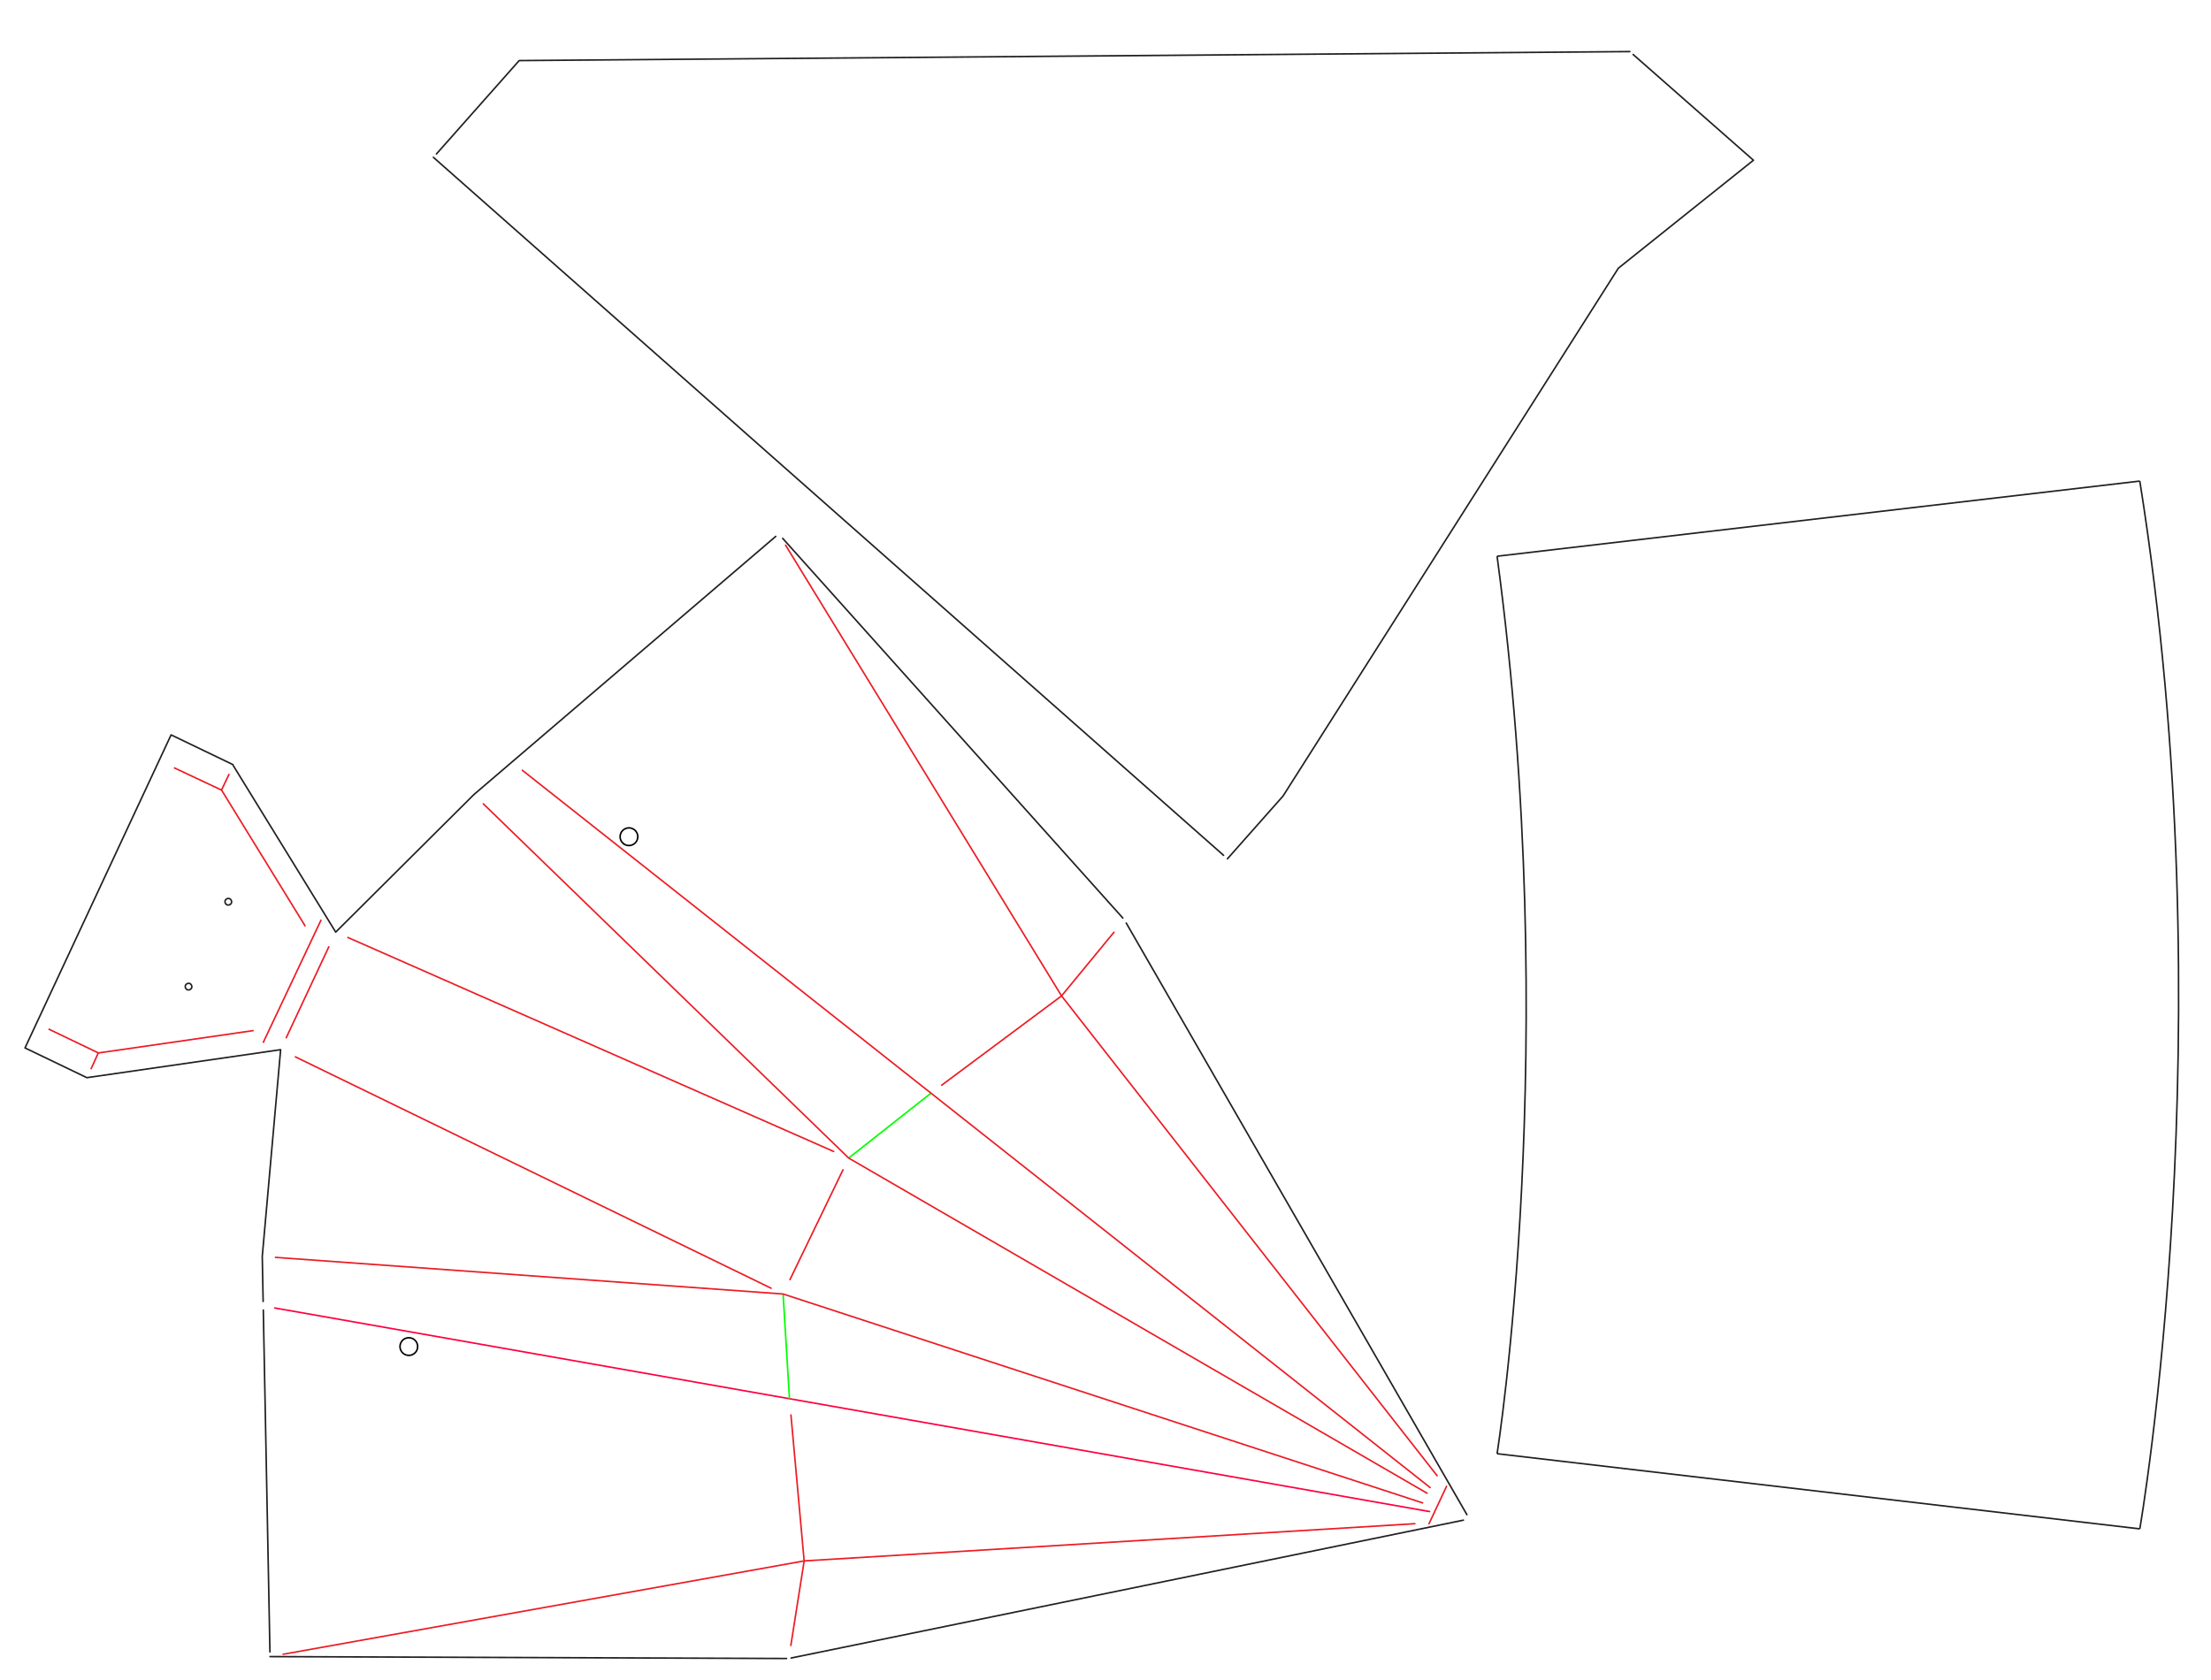
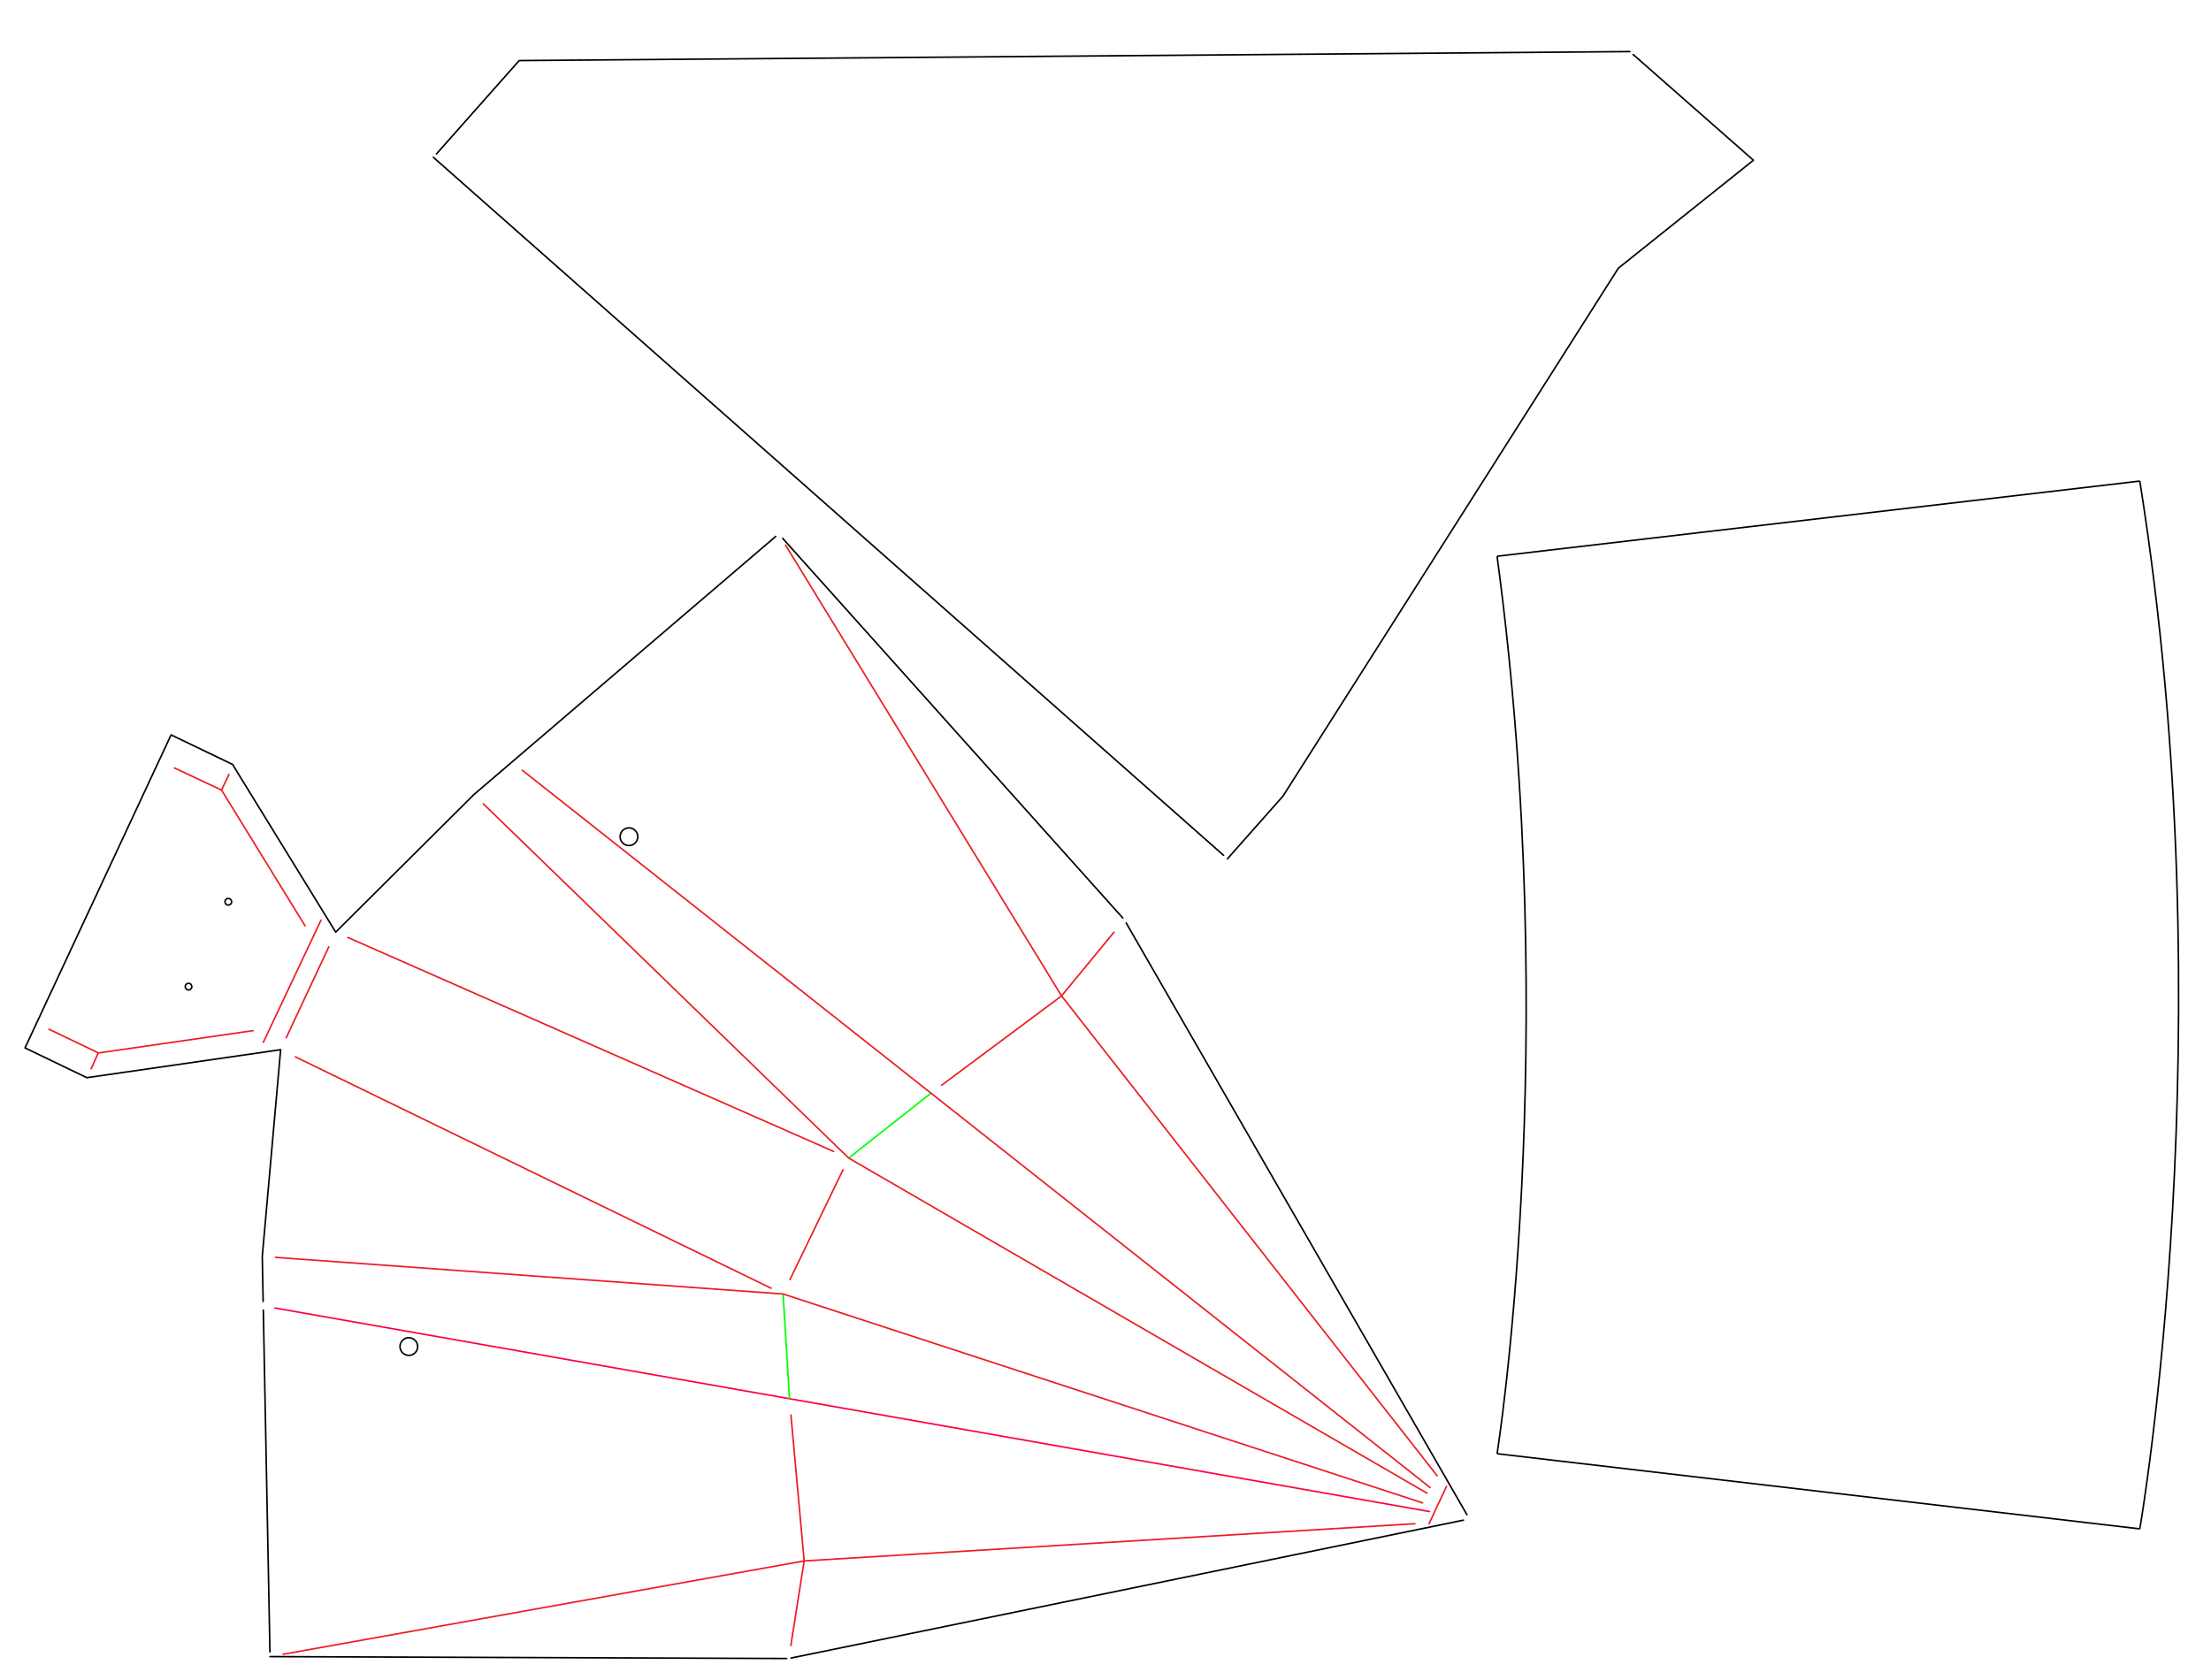
<svg xmlns="http://www.w3.org/2000/svg" width="500mm" height="380mm" viewBox="0 0 500 380" version="1.1" id="svg8589">
  <defs id="defs8583" />
  <g id="layer1" transform="translate(0,83)">
    <g id="g3087" transform="matrix(0.3527778,0,0,-0.3527778,385.1092,168.5724)" />
    <g id="g3091" transform="matrix(0.3527778,0,0,-0.3527778,384.277,171.6582)" />
    <g id="g3479" transform="matrix(0.3527778,0,0,-0.3527778,66.25117,130.9288)" />
    <g id="g3483" transform="matrix(0.3527778,0,0,-0.3527778,86.48797,55.4592)" />
    <g id="g10033" transform="rotate(10,-127.5365,-120.5145)">
      <path d="M 117.15,174.852 H 382.321" style="fill:none;stroke:#ff003f;stroke-width:0.353;stroke-linecap:round;stroke-linejoin:round;stroke-miterlimit:4;stroke-dasharray:none;stroke-dashoffset:0;stroke-opacity:1" id="path2865" />
      <path d="m 239.069,118.922 15.8,-17.712" style="fill:none;stroke:#00ff00;stroke-width:0.353;stroke-linecap:butt;stroke-linejoin:miter;stroke-miterlimit:10;stroke-dasharray:none;stroke-dashoffset:0;stroke-opacity:1" id="path2977" />
      <path d="m 236.3,178.412 8.677,31.994 0.356,19.352" style="fill:none;stroke:#ec1c24;stroke-width:0.353;stroke-linecap:round;stroke-linejoin:round;stroke-miterlimit:4;stroke-dasharray:none;stroke-dashoffset:0;stroke-opacity:1" id="path2985" />
      <path d="m 229.801,151.776 5.535,23.08" style="fill:none;stroke:#00ff00;stroke-width:0.353;stroke-linecap:butt;stroke-linejoin:miter;stroke-miterlimit:10;stroke-dasharray:none;stroke-dashoffset:0;stroke-opacity:1" id="path2993" />
      <path d="M 382.59,166.574 280.11,74.441 200.946,-15.122" style="fill:none;stroke:#ec1c24;stroke-width:0.353;stroke-linecap:round;stroke-linejoin:round;stroke-miterlimit:4;stroke-dasharray:none;stroke-dashoffset:0;stroke-opacity:1" id="path3001" />
      <path d="m 379.523,178.134 -134.546,32.272 -7.1e-4,7e-4 -112.378,41.254" style="fill:none;stroke:#ec1c24;stroke-width:0.353;stroke-linecap:round;stroke-linejoin:round;stroke-miterlimit:4;stroke-dasharray:none;stroke-dashoffset:0;stroke-opacity:1" id="path3013" />
      <path d="M 380.431,173.194 229.801,151.776 115.313,163.553" style="fill:none;stroke:#ec1c24;stroke-width:0.353;stroke-linecap:round;stroke-linejoin:round;stroke-miterlimit:4;stroke-dasharray:none;stroke-dashoffset:0;stroke-opacity:1" id="path3025" />
      <path d="M 381.049,170.867 239.069,118.922 143.788,54.36" style="fill:none;stroke:#ec1c24;stroke-width:0.353;stroke-linecap:round;stroke-linejoin:round;stroke-miterlimit:4;stroke-dasharray:none;stroke-dashoffset:0;stroke-opacity:1" id="path3037" />
      <path d="M 235.462,118.038 118.87,89.448" style="fill:none;stroke:#ec1c24;stroke-width:0.353;stroke-linecap:round;stroke-linejoin:round;stroke-miterlimit:4;stroke-dasharray:none;stroke-dashoffset:0;stroke-opacity:1" id="path3049" />
      <path d="m 114.997,92.276 -5.914,21.93" style="fill:none;stroke:#ec1c24;stroke-width:0.353;stroke-linecap:round;stroke-linejoin:round;stroke-miterlimit:4;stroke-dasharray:none;stroke-dashoffset:0;stroke-opacity:1" id="path3057" />
      <path d="m 111.873,118.104 115.024,32.853" style="fill:none;stroke:#ec1c24;stroke-width:0.353;stroke-linecap:round;stroke-linejoin:round;stroke-miterlimit:4;stroke-dasharray:none;stroke-dashoffset:0;stroke-opacity:1" id="path3065" />
      <path d="m 230.768,148.296 7.497,-26.528" style="fill:none;stroke:#ec1c24;stroke-width:0.353;stroke-linecap:round;stroke-linejoin:round;stroke-miterlimit:4;stroke-dasharray:none;stroke-dashoffset:0;stroke-opacity:1" id="path3073" />
      <path d="m 289.277,58.202 -9.167,16.239 -23.192,24.595" style="fill:none;stroke:#ec1c24;stroke-width:0.353;stroke-linecap:round;stroke-linejoin:round;stroke-miterlimit:4;stroke-dasharray:none;stroke-dashoffset:0;stroke-opacity:1" id="path3081" />
      <g transform="matrix(0.3527778,0,0,-0.3527778,383.2776,175.3635)" id="g3095">
        <path d="M 0.333,1.235 -1.692,-6.276 M 3.5,12.975 0.333,1.235 m 4.859,18.015 -1.692,-6.276" style="fill:none;stroke:#ec1c24;stroke-width:1;stroke-linecap:round;stroke-linejoin:round;stroke-miterlimit:4;stroke-dasharray:none;stroke-opacity:1" id="path3097" />
      </g>
      <path d="M 381.501,169.486 151.152,45.349" style="fill:none;stroke:#ec1c24;stroke-width:0.353;stroke-linecap:round;stroke-linejoin:round;stroke-miterlimit:4;stroke-dasharray:none;stroke-dashoffset:0;stroke-opacity:1" id="path3377" />
-       <g transform="matrix(0.3527778,0,0,-0.3527778,91.56327,86.38374)" id="g3383">
-         <path id="path3385" style="fill:none;stroke:#231f20;stroke-width:1;stroke-linecap:round;stroke-linejoin:round;stroke-miterlimit:10;stroke-dasharray:none;stroke-opacity:1" d="M 0,0 C 0.305,1.132 -0.366,2.299 -1.499,2.604 -2.633,2.912 -3.8,2.238 -4.105,1.107 -4.41,-0.027 -3.739,-1.193 -2.606,-1.5 -1.473,-1.805 -0.306,-1.135 0,0 Z" />
+       <g transform="matrix(0.3527778,0,0,-0.3527778,91.56327,86.38374)" id="g3383" style="stroke:#000000;stroke-opacity:1">
+         <path id="path3385" style="fill:none;stroke:#000000;stroke-width:1;stroke-linecap:round;stroke-linejoin:round;stroke-miterlimit:10;stroke-dasharray:none;stroke-opacity:1" d="M 0,0 C 0.305,1.132 -0.366,2.299 -1.499,2.604 -2.633,2.912 -3.8,2.238 -4.105,1.107 -4.41,-0.027 -3.739,-1.193 -2.606,-1.5 -1.473,-1.805 -0.306,-1.135 0,0 Z" />
      </g>
-       <g transform="matrix(0.3527778,0,0,-0.3527778,86.04317,106.8514)" id="g3387">
-         <path id="path3389" style="fill:none;stroke:#231f20;stroke-width:1;stroke-linecap:round;stroke-linejoin:round;stroke-miterlimit:10;stroke-dasharray:none;stroke-opacity:1" d="M 0,0 C 0.306,1.132 -0.366,2.3 -1.499,2.604 -2.632,2.911 -3.8,2.239 -4.105,1.107 -4.41,-0.027 -3.738,-1.196 -2.605,-1.5 -1.473,-1.806 -0.306,-1.135 0,0 Z" />
+       <g transform="matrix(0.3527778,0,0,-0.3527778,86.04317,106.8514)" id="g3387" style="stroke:#000000;stroke-opacity:1">
+         <path id="path3389" style="fill:none;stroke:#000000;stroke-width:1;stroke-linecap:round;stroke-linejoin:round;stroke-miterlimit:10;stroke-dasharray:none;stroke-opacity:1" d="M 0,0 C 0.306,1.132 -0.366,2.3 -1.499,2.604 -2.632,2.911 -3.8,2.239 -4.105,1.107 -4.41,-0.027 -3.738,-1.196 -2.605,-1.5 -1.473,-1.806 -0.306,-1.135 0,0 Z" />
      </g>
      <g transform="matrix(0.3527778,0,0,-0.3527778,67.85857,124.8351)" id="g3447">
        <path id="path3449" style="fill:none;stroke:#ec1c24;stroke-width:1;stroke-linecap:butt;stroke-linejoin:miter;stroke-miterlimit:2.613;stroke-dasharray:none;stroke-opacity:1" d="M 0,0 -2.944,-11.495" />
      </g>
      <g transform="matrix(0.3527778,0,0,-0.3527778,85.51167,59.51184)" id="g3459">
        <path id="path3461" style="fill:none;stroke:#ec1c24;stroke-width:1;stroke-linecap:butt;stroke-linejoin:miter;stroke-miterlimit:2.613;stroke-dasharray:none;stroke-opacity:1" d="M 1.453,5.226 -1.742,-6.262" />
      </g>
      <path d="m 148.516,180.179 c -1.105,0 -2,-0.896 -2,-2 0,-1.105 0.895,-2 2,-2 1.105,0 2,0.896 2,2 0,1.105 -0.895,2 -2,2 z" style="fill:none;stroke:#000000;stroke-width:0.353;stroke-linecap:butt;stroke-linejoin:miter;stroke-miterlimit:10;stroke-dasharray:none;stroke-dashoffset:0;stroke-opacity:1" id="path3465" />
      <path d="m 176.429,57.648 c -0.929,-0.597 -1.198,-1.835 -0.6,-2.764 0.598,-0.929 1.835,-1.198 2.764,-0.601 0.929,0.598 1.198,1.835 0.6,2.764 -0.597,0.929 -1.835,1.198 -2.764,0.6 z" style="fill:none;stroke:#000000;stroke-width:0.353;stroke-linecap:butt;stroke-linejoin:miter;stroke-miterlimit:10;stroke-dasharray:none;stroke-dashoffset:0;stroke-opacity:1" id="path3473" />
-       <g transform="matrix(0.3527778,0,0,-0.3527778,71.54277,51.26167)" id="g3487">
-         <path d="M 0,0 -57.364,-213.93 M 42.364,-11.899 3.4739071e-4,-5.1049855e-4 M -15,-225.828 l -42.364,11.898 M 623.929,-12.496 904.864,-348.143 M 364.227,192.153 621.207,-9.703 M 42.57,-12.36 v 0.005 L 125.886,-106.218 197.769,-4.027 359.61,192.635 m -238.417,-540.136 -5.562,28.325 -11.419,132.59 L -15,-225.828 M 164.508,-568.054 122.26,-352.932 M 491.372,-514.69 l -326.287,-56.301 m 738.178,218.993 -409.059,-161.887" style="fill:none;stroke:#231f20;stroke-width:1;stroke-linecap:round;stroke-linejoin:round;stroke-miterlimit:10;stroke-dasharray:none;stroke-opacity:1" id="path3489" />
-       </g>
+       <path id="path3489" style="fill:none;stroke:#000000;stroke-width:0.353;stroke-linecap:round;stroke-linejoin:round;stroke-miterlimit:10;stroke-dasharray:none;stroke-opacity:1" d="M 71.543,51.262 51.306,126.731 M 86.488,55.459 71.543,51.262 M 66.251,130.929 51.306,126.731 M 291.651,55.67 390.759,174.079 M 200.034,-16.526 290.691,54.685 M 86.561,55.622 v -0.002 l 29.392,33.113 25.359,-36.051 57.094,-69.378 m -84.108,190.548 -1.962,-9.992 -4.028,-46.775 -42.055,13.844 m 63.326,120.73 -14.904,-75.89 m 130.215,57.065 -115.107,19.862 M 390.194,175.439 245.887,232.549" />
      <path d="m 73.471,58.464 11.482,3.116 24.014,27.054" style="fill:none;stroke:#ec1c24;stroke-width:0.353;stroke-linecap:butt;stroke-linejoin:miter;stroke-miterlimit:2.613;stroke-dasharray:none;stroke-dashoffset:0;stroke-opacity:1" id="path3497" />
      <path d="m 112.237,86.534 -8.112,29.715" style="fill:none;stroke:#ec1c24;stroke-width:0.353;stroke-linecap:butt;stroke-linejoin:miter;stroke-miterlimit:2.613;stroke-dasharray:none;stroke-dashoffset:0;stroke-opacity:1" id="path3509" />
      <path d="M 101.539,113.882 67.858,124.969 55.799,121.594" style="fill:none;stroke:#ec1c24;stroke-width:0.353;stroke-linecap:butt;stroke-linejoin:miter;stroke-miterlimit:2.613;stroke-dasharray:none;stroke-dashoffset:0;stroke-opacity:1" id="path3521" />
    </g>
    <g id="g2855" transform="matrix(0,0.3527778,0.3527778,0,340.6923,263.455)">
-       <path id="path2857" style="fill:none;stroke:#231f20;stroke-width:1;stroke-linecap:butt;stroke-linejoin:miter;stroke-miterlimit:10;stroke-dasharray:none;stroke-opacity:1" d="M -50.003,-6.061 -1.814,405.939 m -671.811,0 48.188,-412 m 4.1e-4,3.5e-6 c 312.561,41.999 575.434,0 575.434,0 M -673.625,405.939 c 350.751,55.999 671.812,0 671.812,0" />
+       <path id="path2857" style="fill:none;stroke:#000000;stroke-width:1;stroke-linecap:butt;stroke-linejoin:miter;stroke-miterlimit:10;stroke-dasharray:none;stroke-opacity:1" d="M -50.003,-6.061 -1.814,405.939 m -671.811,0 48.188,-412 m 4.1e-4,3.5e-6 c 312.561,41.999 575.434,0 575.434,0 M -673.625,405.939 c 350.751,55.999 671.812,0 671.812,0" />
    </g>
-     <path id="path9181" style="fill:none;stroke:#231f20;stroke-width:0.353;stroke-linecap:round;stroke-linejoin:round;stroke-miterlimit:10;stroke-dasharray:none;stroke-opacity:1" d="M 276.698,110.467 98.011,-47.409 m 271.309,-23.267 27.201,23.917 -30.545,24.425 L 290.146,97.058 277.581,111.245 M 98.7,-48.179 117.403,-69.295 368.575,-71.331" />
+     <path id="path9181" style="fill:none;stroke:#000000;stroke-width:0.353;stroke-linecap:round;stroke-linejoin:round;stroke-miterlimit:10;stroke-dasharray:none;stroke-opacity:1" d="M 276.698,110.467 98.011,-47.409 m 271.309,-23.267 27.201,23.917 -30.545,24.425 L 290.146,97.058 277.581,111.245 M 98.7,-48.179 117.403,-69.295 368.575,-71.331" />
  </g>
</svg>
